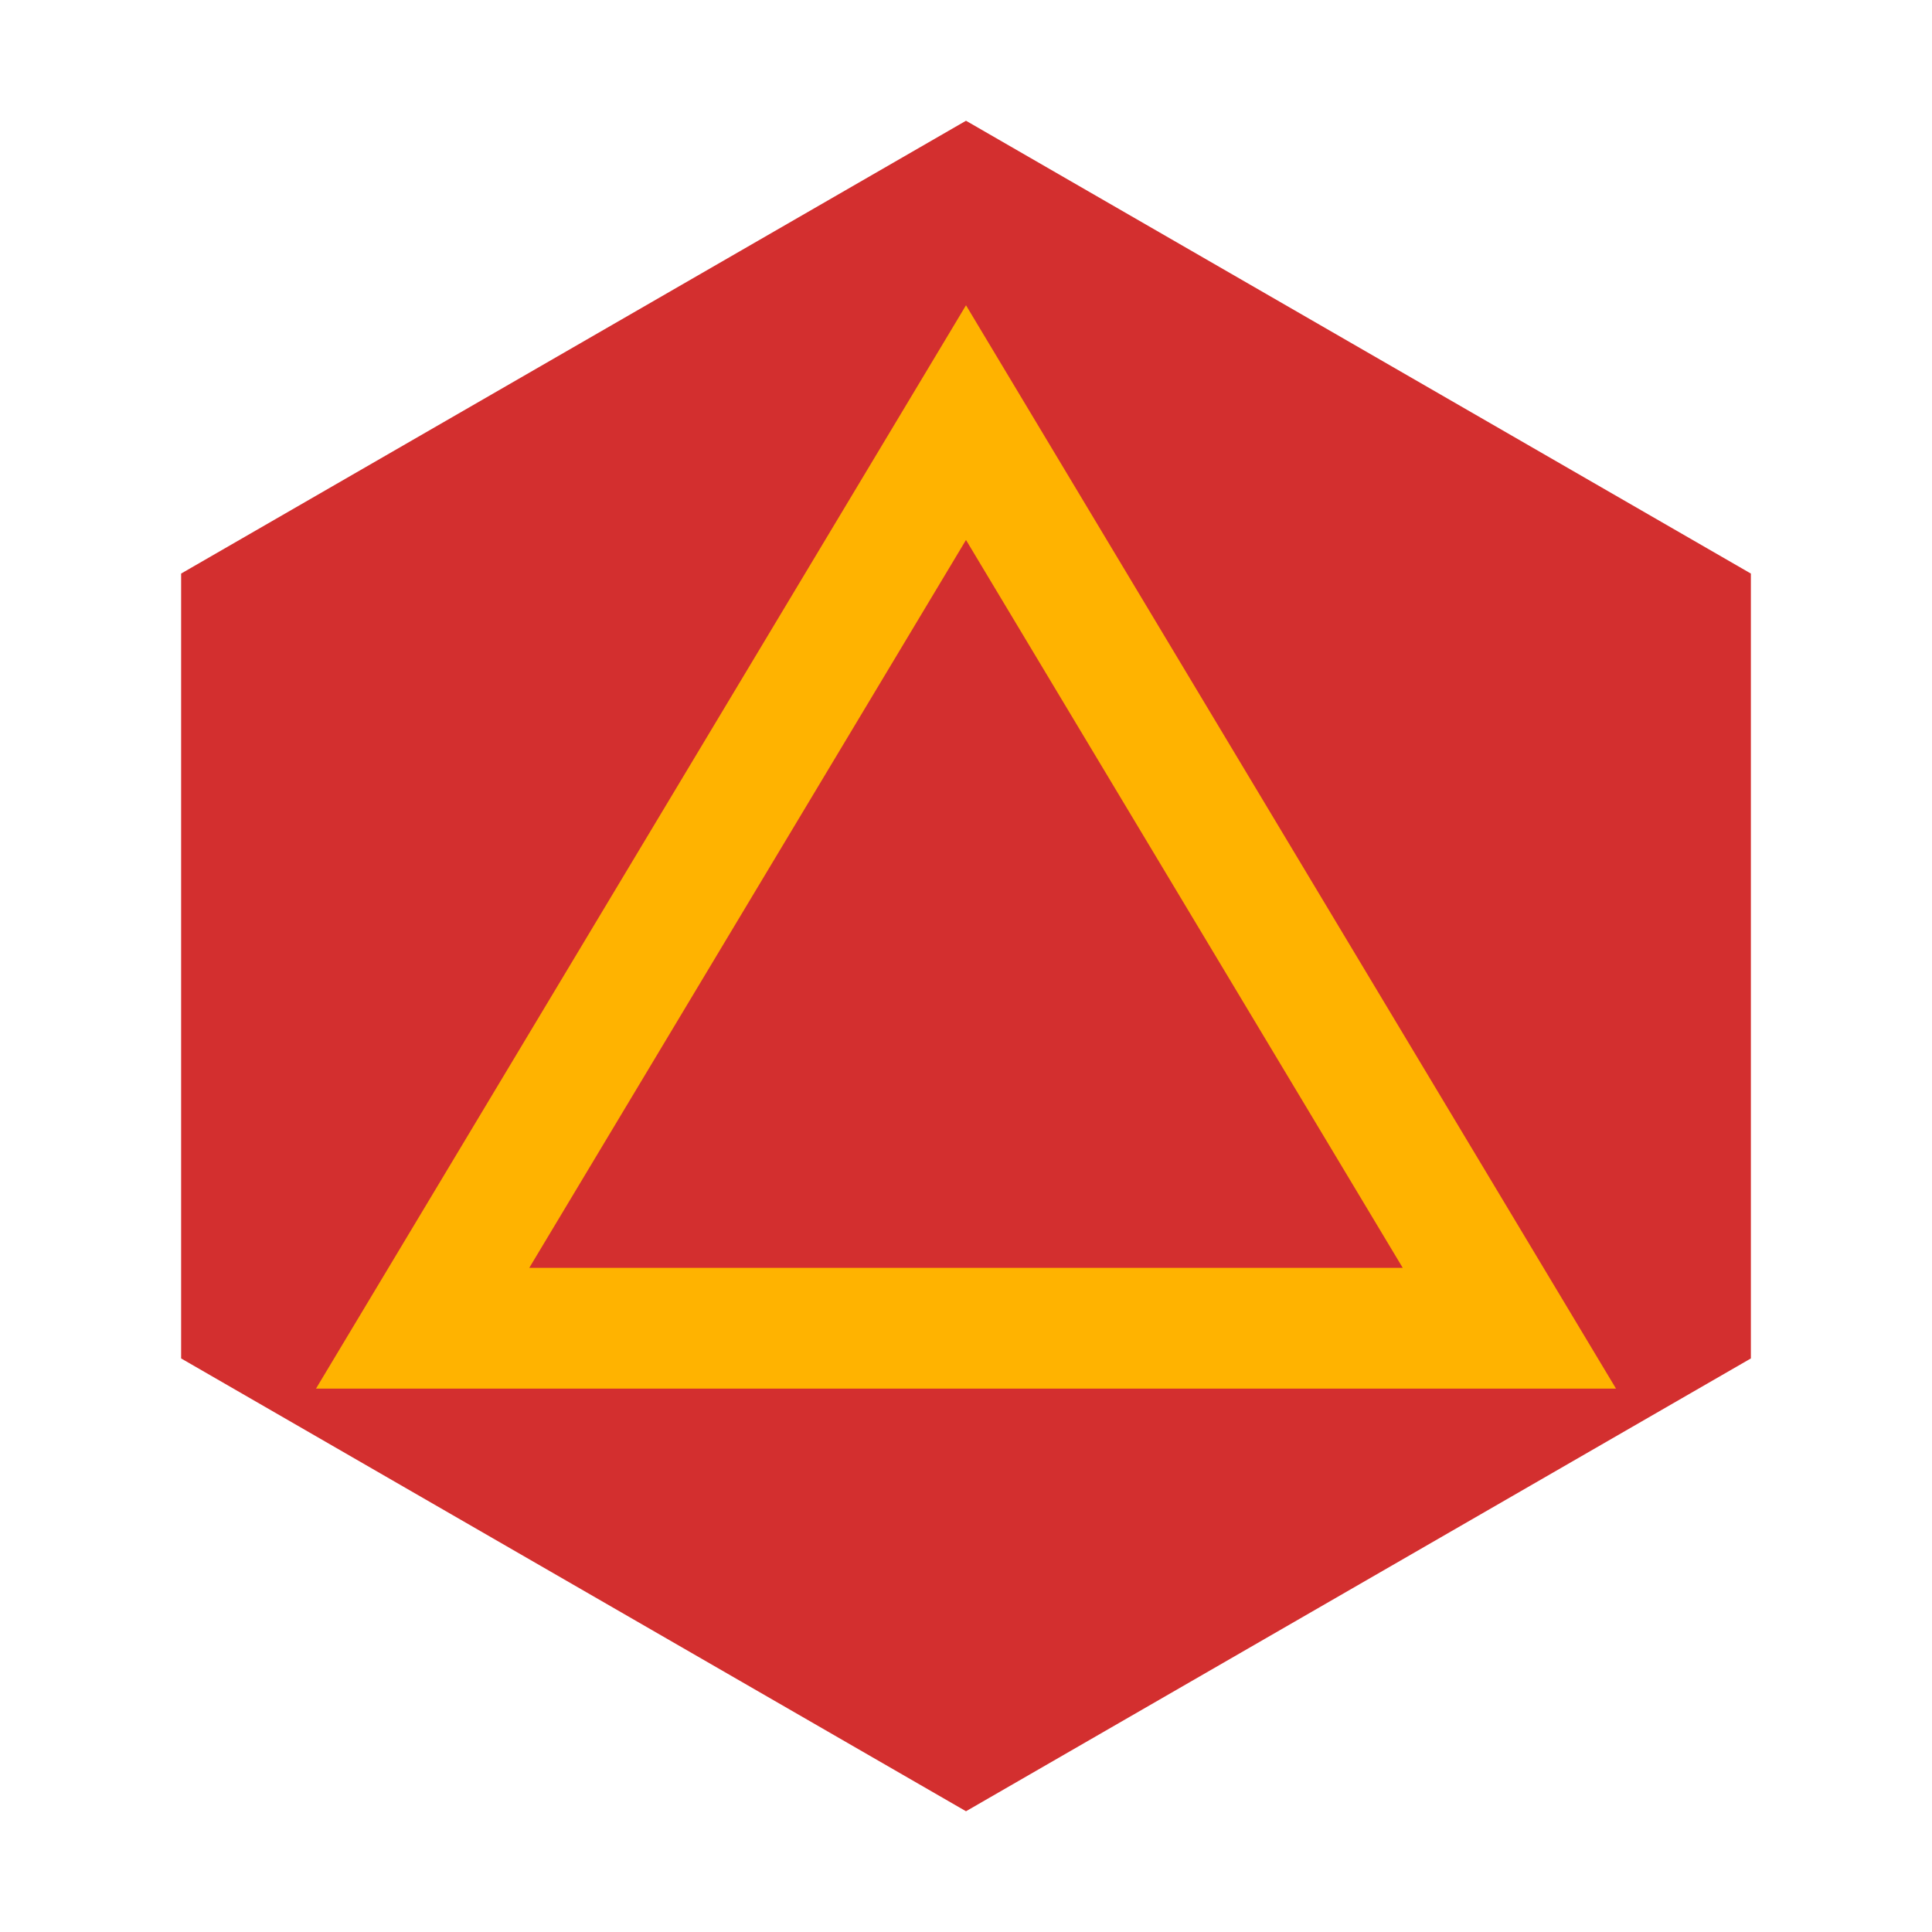
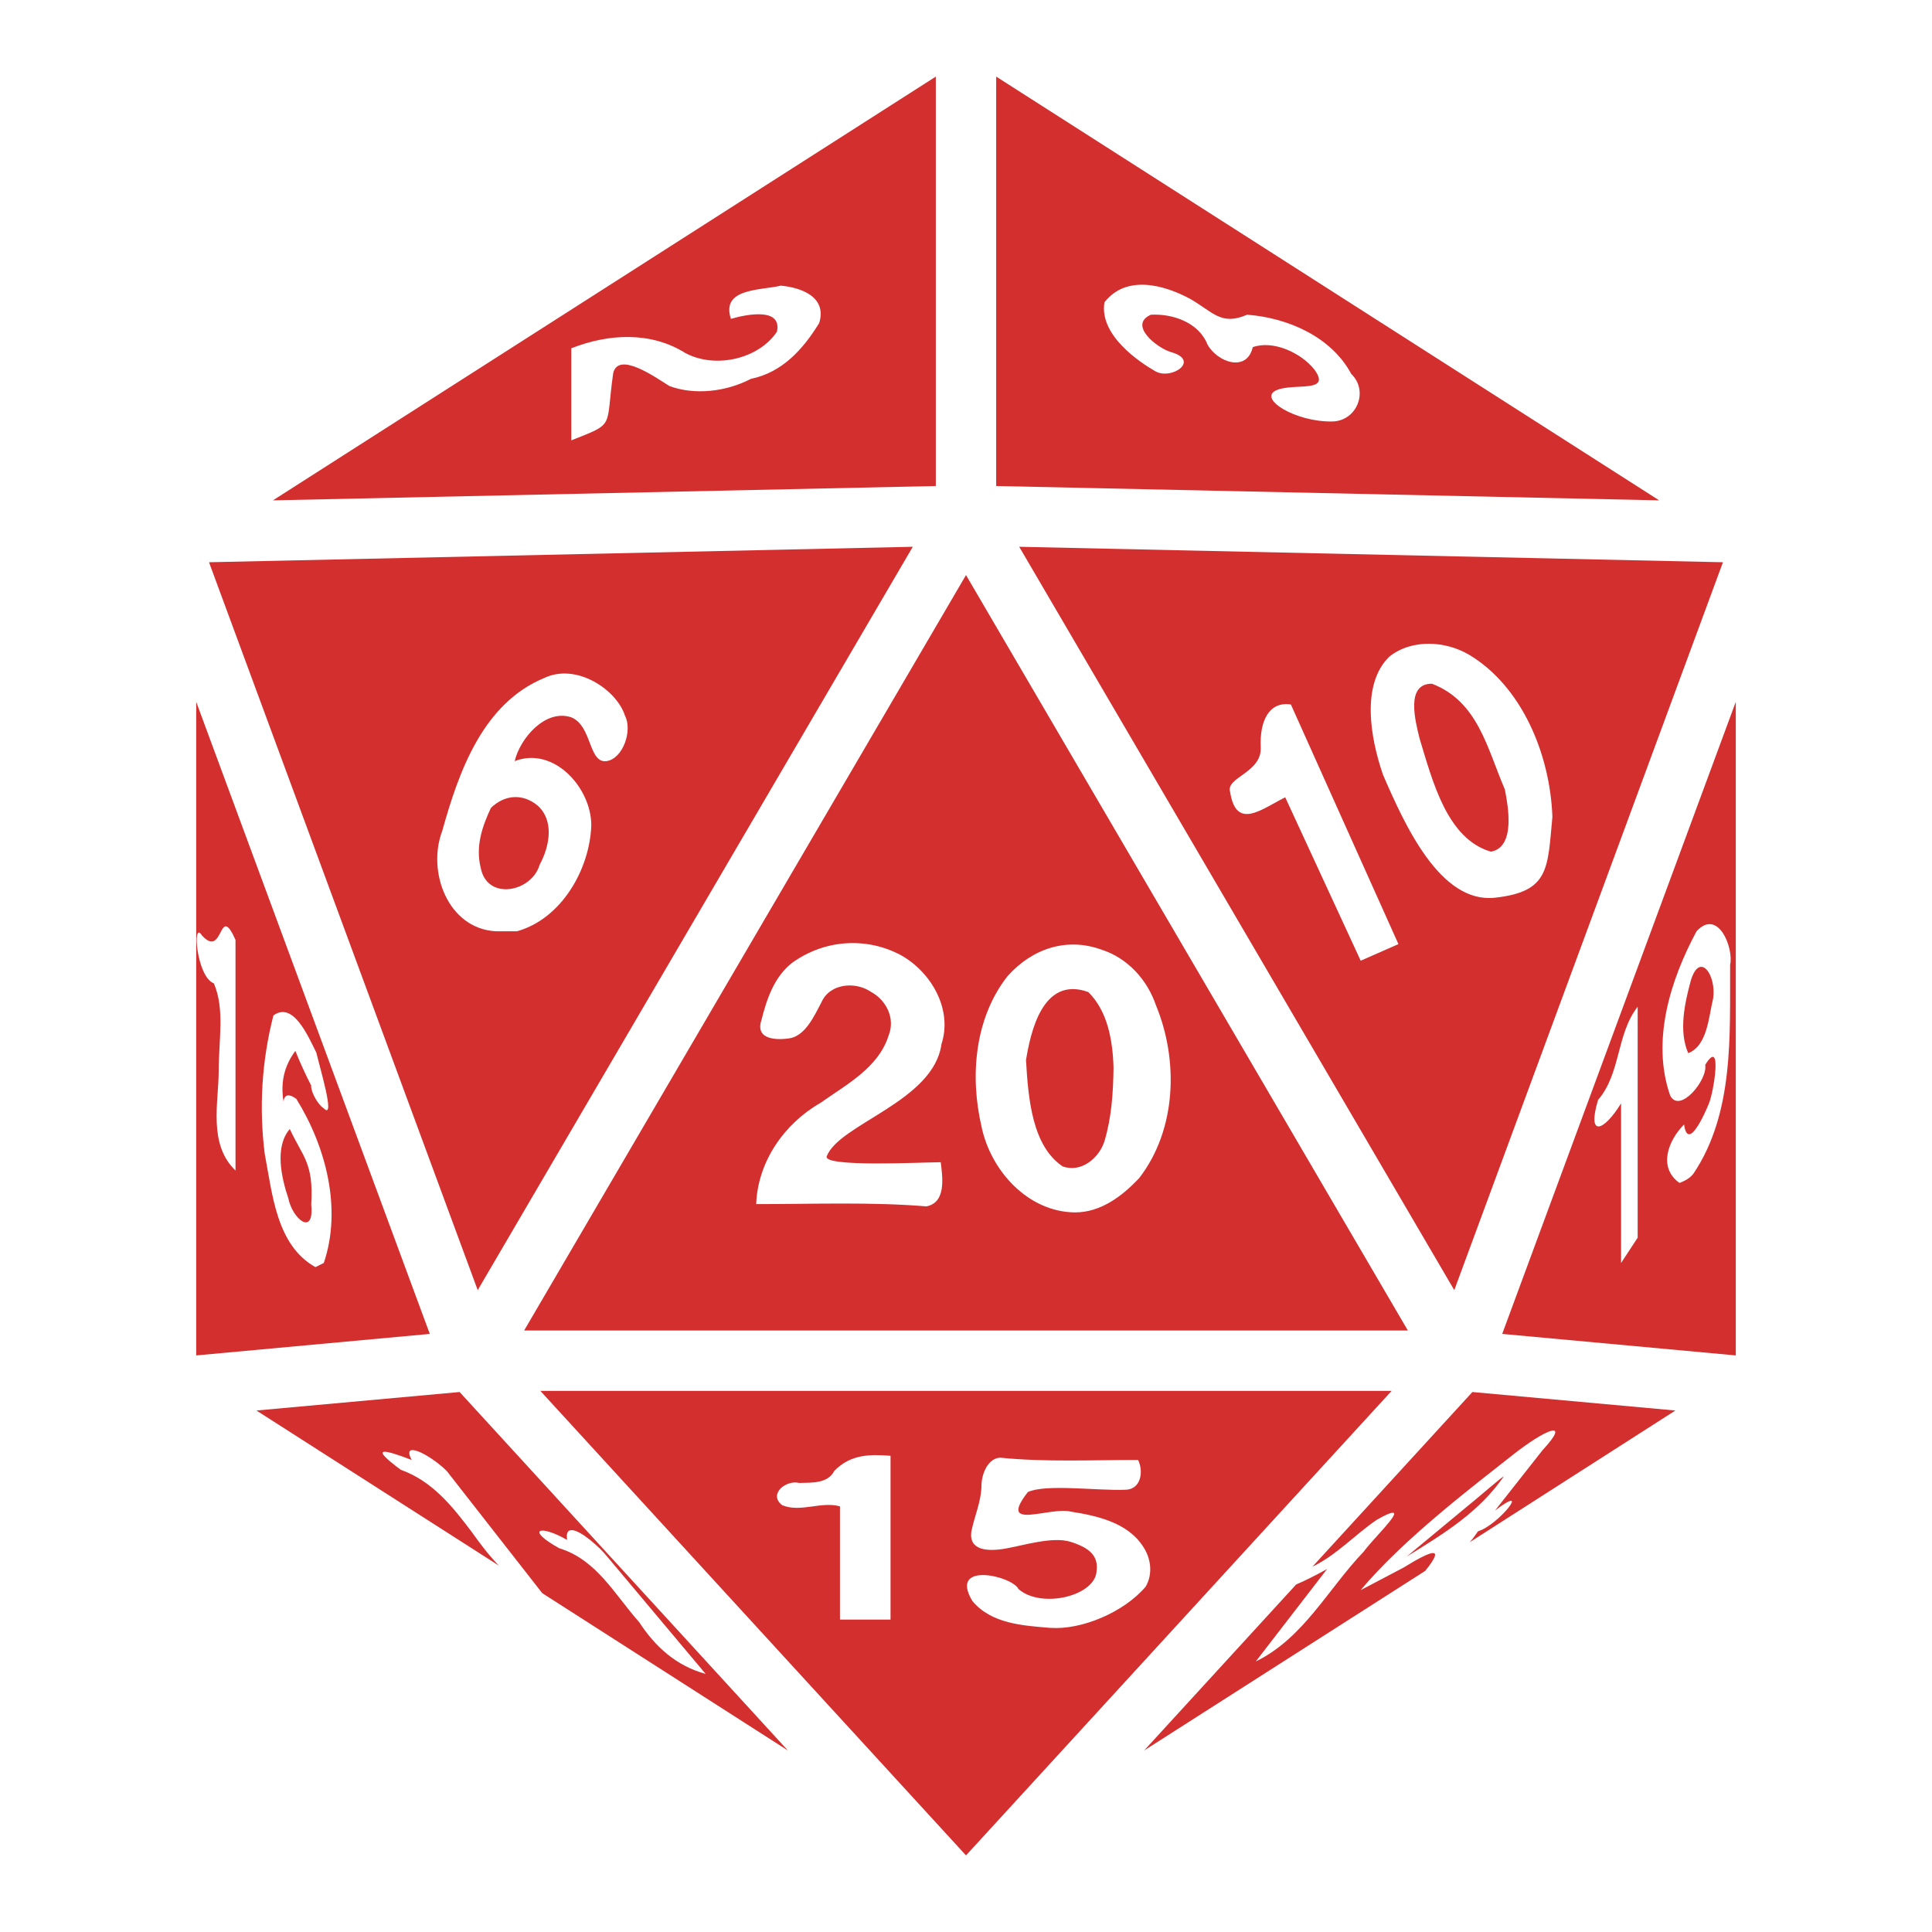
- <svg xmlns="http://www.w3.org/2000/svg" viewBox="0 0 32 32">
-   <path fill="#d32f2f" d="M16 2 29 9.5v13L16 30 3 22.5v-13z" />
-   <path fill="none" stroke="#ffb300" stroke-width="2" d="M16 7 25 22H7z" />
+ <svg xmlns="http://www.w3.org/2000/svg" viewBox="0 0 512 512">
+   <path fill="#d32f2f" d="M248 20.3L72.33 132.6 248 128.8zm16 0v108.5l175.7 3.8zm51.4 58.9c6.1 3.5 8.2 7.2 15.1 4.2 10.7.8 22.3 5.8 27.6 15.7 4.7 4.5 1.5 12.6-5.2 12.6-9.7.1-19.7-6.1-14.6-8.3 4.7-2 14.7.9 10-5.5-3.6-4.5-11-7.8-16.3-5.9-1.6 6.8-9.4 4-12-.7-2.3-5.8-9.1-8.2-15-7.9-6.1 2.7 1.6 8.8 5.3 9.9 7.9 2.2.2 7.5-4.1 5.1-4.2-2.4-15-9.6-13.5-18.3 5.8-7.39 15.8-4.62 22.7-.9zm-108.5-3.5c5.5.5 12.3 3 10.2 9.9-4.3 7-9.8 13.1-18.1 14.8-6.5 3.4-14.9 4.4-21.6 1.9-3.7-2.3-13.5-9.3-14.9-3.4-2.1 14.8.7 13.1-11.1 17.8V92.3c9.9-3.9 21.1-4.5 30.3 1.3 8 4.2 19.4 1.5 24.2-5.7 1.4-6.5-8.1-4.6-12.2-3.4-2.7-8.2 7.9-7.5 13.2-8.8zm35 69.2L55.39 149l71.21 192.9zm28.2 0l115.3 197L456.6 149zm-14.1 7.5L138.9 352.6h234.2zm133.3 21.1c13.9 8.3 21.5 26.2 22.1 43-1.3 13.6-.7 19.8-15.2 21.4-14.5 1.6-23.9-19.2-29.7-32.6-3.4-9.9-5.8-24 1.7-31.3 6.1-4.8 15-4.1 21.1-.5zm-223.7 16.1c2.1 4-.5 11.4-4.8 12.1-4.9.7-3.8-9.3-9.4-11.6-6.9-2.3-13.6 5.6-15 11.6 10.4-4 20.3 7.1 20.3 17-.4 11.7-7.9 24.8-19.7 28.1h-5.6c-12.7-.7-18.3-15.8-14.2-26.6 4.4-15.8 10.8-33.9 27.2-40.6 8.5-3.9 19 3.2 21.2 10zm213.9-8.4c-7.1-.1-4.4 10-3.3 14.5 3.5 11.5 7.3 26.6 18.9 30 6.8-1.2 4.4-12.8 3.7-16.5-4.7-10.9-7.1-23.3-19.3-28zM52 186v173.2l61.9-5.7zm408 0l-61.9 167.5 61.9 5.7zm-117.9.7l28.5 63.5-10 4.4-20-43.3c-6.1 3-13 8.9-14.6-1.4-1.3-3.9 8.5-5.1 8.1-11.9-.3-6.9 2.2-12.2 8-11.3zm-212 27.4c-2.4 5.1-4.1 10.3-2.7 15.9 1.7 8.8 13.5 6.4 15.6-.8 2.7-5 3.9-11.7-.5-15.7-4.1-3.4-8.9-2.8-12.4.6zm328.4 41.6c-.1 18.6 1.1 39.2-9.7 55.3-.9 1.2-2.2 1.9-3.7 2.5-5.8-4.1-3-11.3 1.2-15.5 1 7.3 5.5-2.9 6.6-5.6 1.3-3.2 3.6-17.7-1-10.2.7 4-6.8 13.1-9.3 8.1-5-14.4 0-30.5 7-43.5 5.7-6.2 9.9 4.4 8.9 8.9zM59.93 245.5c.59.1 1.34 1 2.48 3.6v61.1c-7.3-7-4.47-18-4.45-26.4 0-8.4 1.65-16.3-1.28-23.2-4.62-1.7-5.79-17-3.17-12.7 4.41 4.8 4.66-2.7 6.42-2.4zm178.77 7.6c8.1 4.5 13.8 14.4 10.8 23.6-2.1 15.2-27 21.1-30.4 29.7-1.2 3 25.4 1.6 30.2 1.6.5 4 1.5 10.7-3.8 11.7-14.5-1.2-29.9-.6-45.1-.6.4-11.2 7.4-21.3 17-26.8 6.9-4.9 15.4-9.3 18.1-17.9 1.8-4.5-.6-9.3-4.6-11.5-4.2-2.9-11-2.3-13.2 2.7-2 3.8-4.4 9.1-8.7 9.6-2.9.4-9 .5-7.2-4.9 1.4-5.6 3.4-11.5 8.2-15.2 8.8-6.3 19.9-6.7 28.7-2zm53.3-1.4c6.8 2.2 12 7.9 14.3 14.6 6.1 14.7 5.5 33.1-4.4 45.9-4.5 4.8-10.2 9.1-17 9.1-12.5-.1-22.4-11.1-24.8-22.8-3.1-13.4-1.8-28.7 6.9-39.8 6.8-7.6 16-10.3 25-7zm156.1 8.1c-1.6 5.9-3.3 13.4-.7 19.3 5.1-2 5.4-9.6 6.6-14.5.9-6.1-3.5-12.6-5.9-4.8zm-176.2 21.1c.6 10.5 1.7 22.8 9.7 28.2 4.9 1.8 9.7-2.2 11.1-6.7 1.9-6.3 2.3-12.9 2.4-19.4-.2-7.1-1.5-15-6.7-20.1-12.2-4.4-15.3 10.9-16.5 18zM434 266.8V328l-4.4 6.7v-42.3c-4.6 7.5-9.1 9.1-6.1-.9 6.1-7.1 4.8-17.4 10.5-24.7zM83.85 279c.8 3.6 5.12 17.8 2.04 14.8-1.97-1.3-3.62-4.9-3.41-6.1-1.55-3-2.96-6.1-4.21-9.2-2.95 4-3.96 8.3-3.14 13.4.2-1.6 1.18-2.3 3.39-.7 7.84 12.6 12.17 29.1 7.29 43.5l-2.22 1.1c-10.36-5.8-11.4-19.4-13.43-30-1.55-12.3-.79-24.7 2.3-36.7 5.2-3.8 9.16 5.4 11.39 9.9zm-7.05 20.2c-4.06 4.7-2.26 12.8-.38 18.4 1.11 5.5 6.92 10.2 6.06 1.6.69-11.1-2.33-12.7-5.68-20zm66.4 69.4L256 491.7l112.8-123.1zm-21.4.3l-53.84 4.9 64.24 41.1c-2.6-2.7-4.9-5.7-7.1-8.8-5.2-6.9-10.5-13.6-18.9-16.6-8.75-6.5-4.2-5.3 2.9-2.6-1-1.8-.7-2.6.1-2.6 2.2-.2 8.4 4.2 9.8 6.3l24.7 31.6 65.1 41.7zm268.4 0l-42.4 46.3c6.4-3.1 11.3-8.5 17-12.4 2.4-1.4 3.7-1.9 4.3-1.9 2.1 0-5.4 7.1-7.7 10.3-9.4 9.8-16 23-28.6 29.1l18.9-24.5c-2.3 1.3-6 3.2-8.2 4.1l-40.3 44 74.5-47.6c5.4-6.7 1.9-5.6-5.7-.9l-11.4 6c11.4-13.7 30.8-28.3 40-35.6 9.2-7.3 15.9-9.8 8.2-1.5l-12.6 16c10-7.6.9 3.9-4.5 5.5-.7 1-1.4 2-2.2 2.9l54.5-34.9zM236 385.8v43.4h-13.4v-30c-5-1.4-10.4 1.7-15.3-.3-3.8-2.9 1-6.8 4.5-5.9 3.3-.1 7.6.2 9.3-3.2 4.4-4.5 9.6-4.4 14.9-4zm29 .5c12.1 1.2 24.2.6 36.6.6 1.5 3 .8 7.8-3.3 7.9-7.7.3-21-1.6-25.9.6-8.2 10.5 5.7 3.8 11.4 5.2 7 1.1 15 2.9 19.1 9.2 2.1 3.1 2.7 7.3.7 10.7-5.8 6.8-17 11.5-25.3 10.9-7.3-.6-15.6-1.1-20.6-7.1-6.4-10.6 10.5-6.7 12.2-3.2 6 5.3 20.3 1.9 20.7-4.7.6-4.2-2.1-6.3-6.9-7.8-4.8-1.5-12.6 1-17.3 1.8-4.7.8-9.6.5-9-4.4.8-4.2 2.7-8.1 2.7-12.5.1-3 1.7-7 4.9-7.2zm133.5 5c-.2-.2-7 5.8-9.9 8.1l-15.8 13.1c10.6-6.5 19.3-12 25.7-21.2zm-247 14.2c2.4 0 7.5 4.6 9.4 7l26.1 31.1c-7.7-2.1-13.3-7.1-17.6-13.7-6.5-7.3-11.3-16.6-21.2-19.6-9-5-5.2-6.4 2.1-2.2-.3-1.9.2-2.6 1.2-2.6z" />
</svg>
